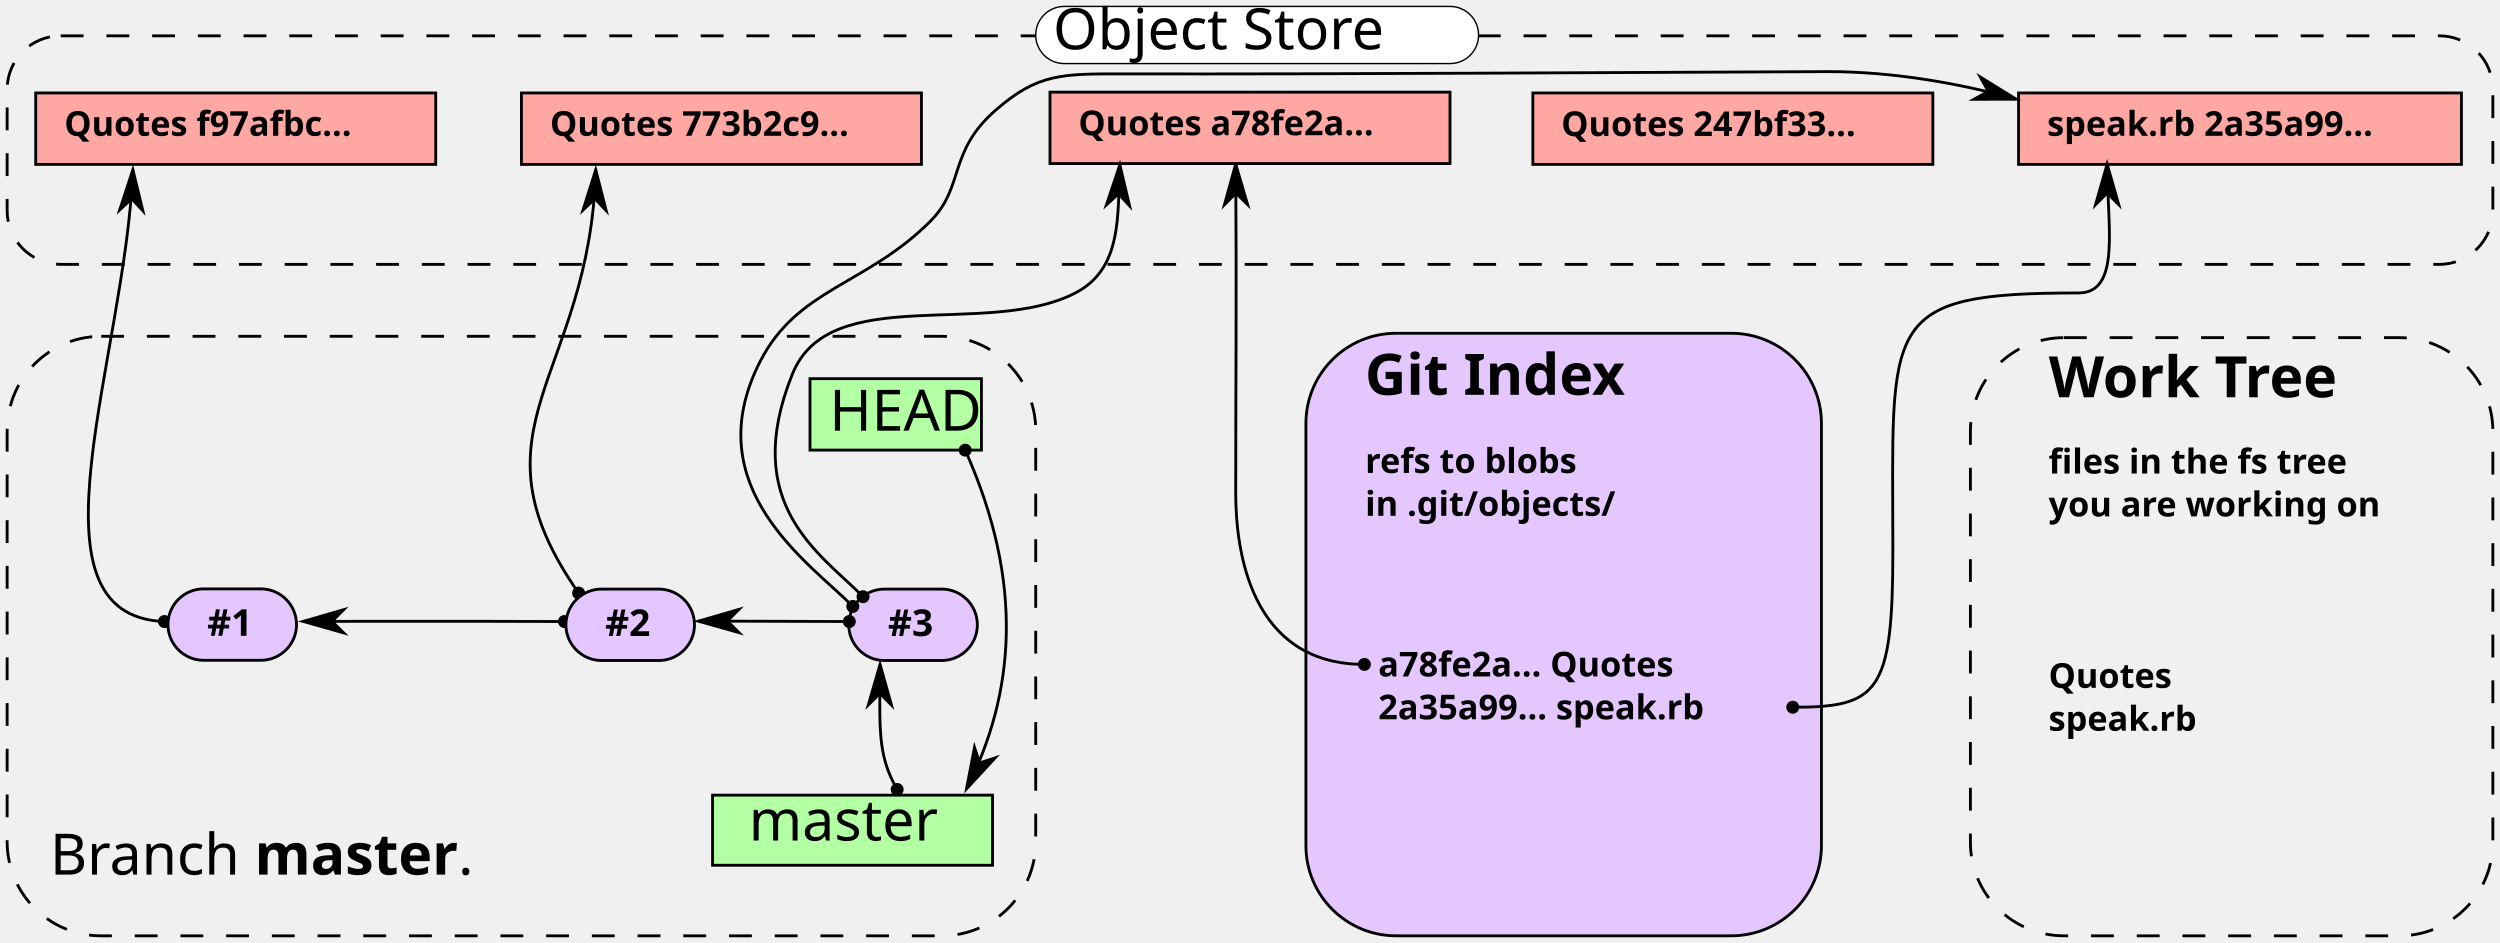
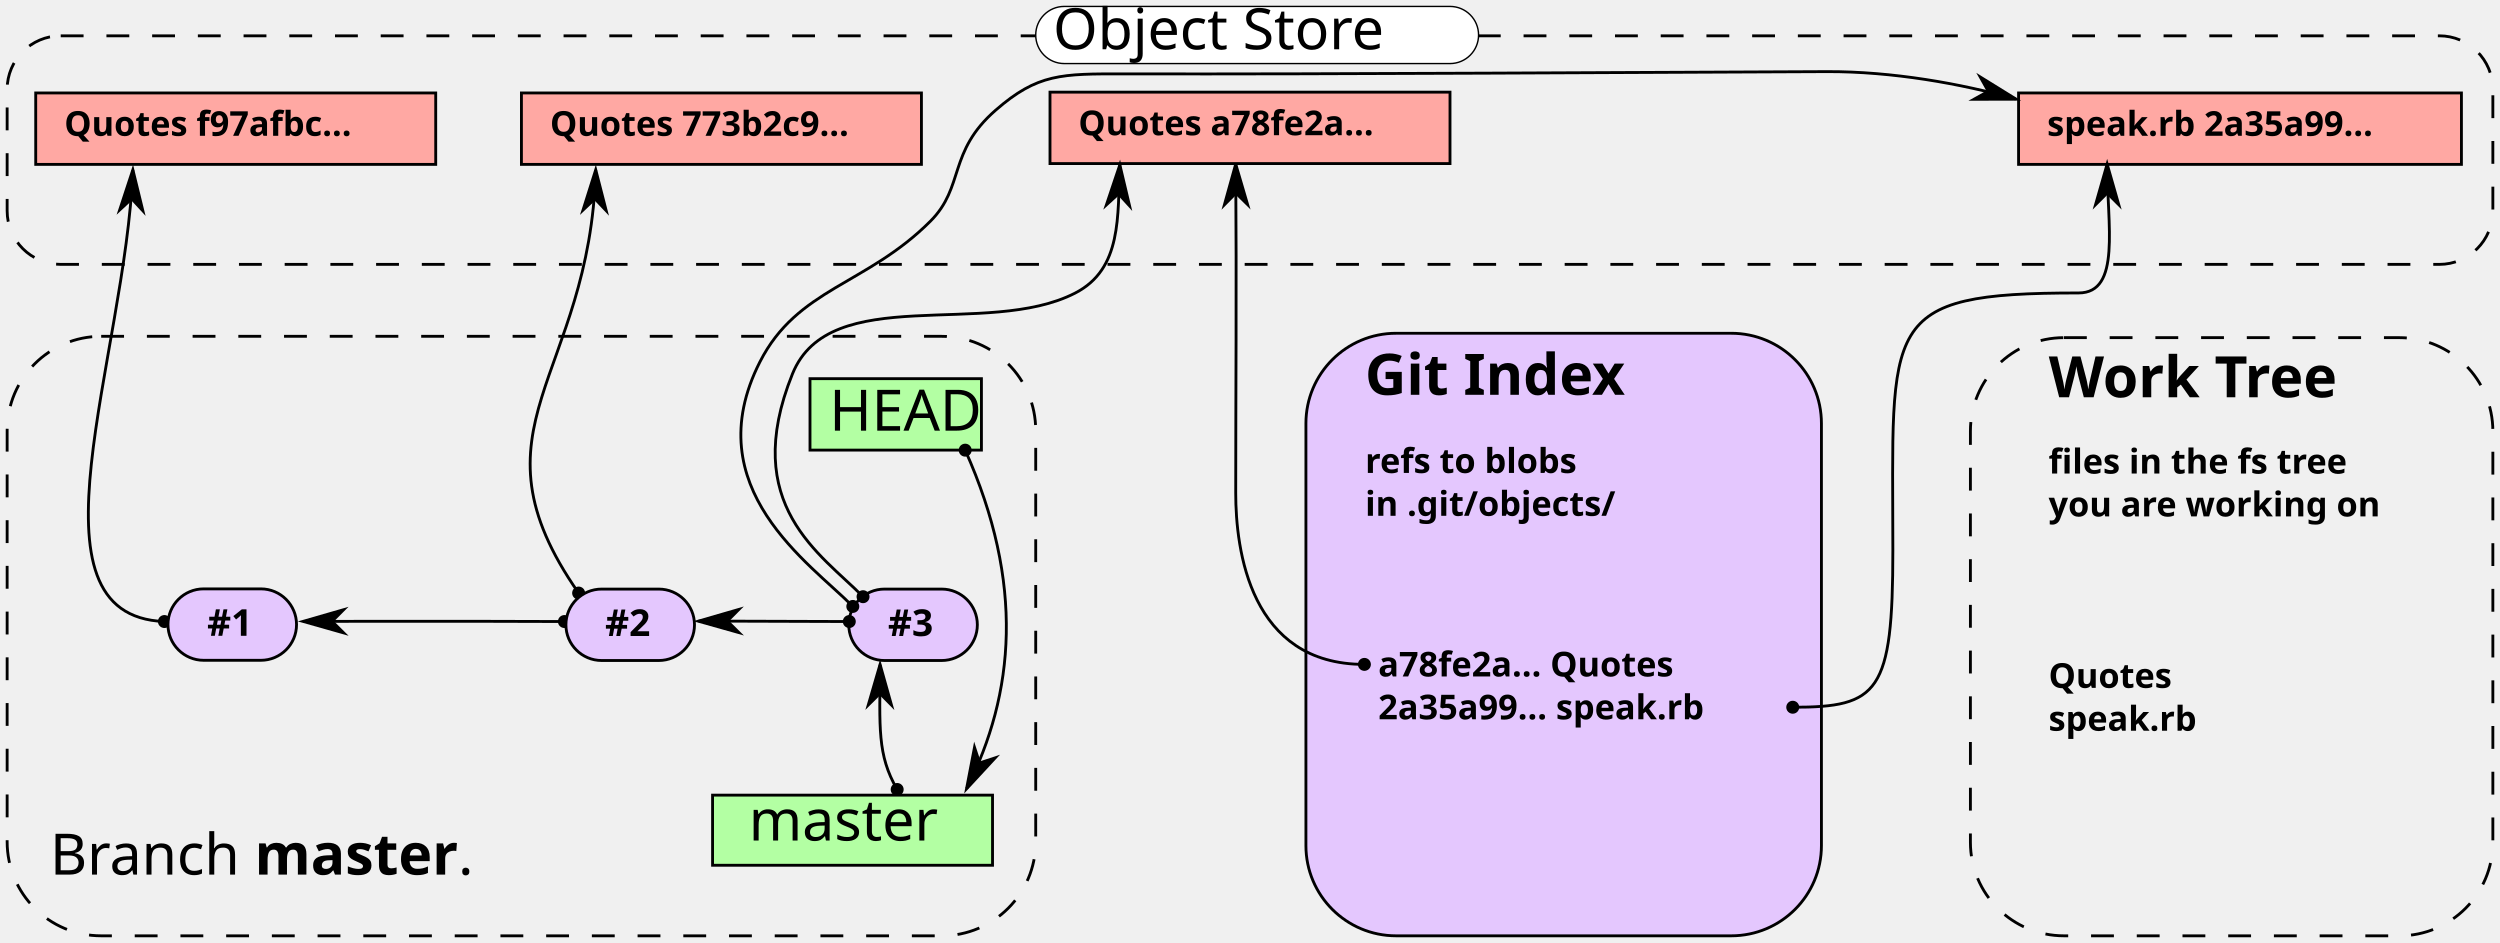
<svg xmlns="http://www.w3.org/2000/svg" xmlns:ns1="http://www.openswatchbook.org/uri/2009/osb" width="875" height="330.036" id="svg2" version="1.1">
  <defs id="defs4">
    <marker orient="auto" refY="0" refX="0" id="Arrow1Mend" style="overflow:visible">
      <path id="path3856" d="M 0,0 5,-5 -12.5,0 5,5 0,0 z" style="fill-rule:evenodd;stroke:#000000;stroke-width:1pt" transform="matrix(-0.4,0,0,-0.4,-4,0)" />
    </marker>
    <marker orient="auto" refY="0" refX="0" id="Arrow1Lstart" style="overflow:visible">
      <path id="path3847" d="M 0,0 5,-5 -12.5,0 5,5 0,0 z" style="fill-rule:evenodd;stroke:#000000;stroke-width:1pt" transform="matrix(0.8,0,0,0.8,10,0)" />
    </marker>
    <marker orient="auto" refY="0" refX="0" id="DotM" style="overflow:visible">
      <path id="path3911" d="m -2.5,-1 c 0,2.76 -2.24,5 -5,5 -2.76,0 -5,-2.24 -5,-5 0,-2.76 2.24,-5 5,-5 2.76,0 5,2.24 5,5 z" style="fill-rule:evenodd;stroke:#000000;stroke-width:1pt" transform="matrix(0.4,0,0,0.4,2.96,0.4)" />
    </marker>
    <marker orient="auto" refY="0" refX="0" id="Arrow1Lend" style="overflow:visible">
      <path id="path3850" d="M 0,0 5,-5 -12.5,0 5,5 0,0 z" style="fill-rule:evenodd;stroke:#000000;stroke-width:1pt" transform="matrix(-0.8,0,0,-0.8,-10,0)" />
    </marker>
    <linearGradient id="linearGradient5217" ns1:paint="solid">
      <stop style="stop-color:#000000;stop-opacity:1;" offset="0" id="stop5219" />
    </linearGradient>
    <linearGradient id="linearGradient3773">
      <stop style="stop-color:#000000;stop-opacity:1;" offset="0" id="stop3775" />
      <stop style="stop-color:#000000;stop-opacity:0;" offset="1" id="stop3777" />
    </linearGradient>
    <marker orient="auto" refY="0" refX="0" id="Arrow1Lstart-8" style="overflow:visible">
      <path id="path3847-6" d="M 0,0 5,-5 -12.5,0 5,5 0,0 z" style="fill-rule:evenodd;stroke:#000000;stroke-width:1pt" transform="matrix(0.8,0,0,0.8,10,0)" />
    </marker>
    <marker orient="auto" refY="0" refX="0" id="DotM-5" style="overflow:visible">
      <path id="path3911-3" d="m -2.5,-1 c 0,2.76 -2.24,5 -5,5 -2.76,0 -5,-2.24 -5,-5 0,-2.76 2.24,-5 5,-5 2.76,0 5,2.24 5,5 z" style="fill-rule:evenodd;stroke:#000000;stroke-width:1pt" transform="matrix(0.4,0,0,0.4,2.96,0.4)" />
    </marker>
    <filter id="filter5467" color-interpolation-filters="sRGB">
      <feFlood id="feFlood5469" flood-opacity="0.5" flood-color="rgb(0,0,0)" result="flood" />
      <feComposite id="feComposite5471" in2="SourceGraphic" in="flood" operator="in" result="composite1" />
      <feGaussianBlur id="feGaussianBlur5473" stdDeviation="2" result="blur" />
      <feOffset id="feOffset5475" dx="4" dy="4" result="offset" />
      <feComposite id="feComposite5477" in2="offset" in="SourceGraphic" operator="over" result="composite2" />
    </filter>
    <filter id="filter5479" color-interpolation-filters="sRGB">
      <feFlood id="feFlood5481" flood-opacity="0.5" flood-color="rgb(0,0,0)" result="flood" />
      <feComposite id="feComposite5483" in2="SourceGraphic" in="flood" operator="in" result="composite1" />
      <feGaussianBlur id="feGaussianBlur5485" stdDeviation="2" result="blur" />
      <feOffset id="feOffset5487" dx="4" dy="4" result="offset" />
      <feComposite id="feComposite5489" in2="offset" in="SourceGraphic" operator="over" result="composite2" />
    </filter>
    <filter id="filter5491" color-interpolation-filters="sRGB">
      <feFlood id="feFlood5493" flood-opacity="0.5" flood-color="rgb(0,0,0)" result="flood" />
      <feComposite id="feComposite5495" in2="SourceGraphic" in="flood" operator="in" result="composite1" />
      <feGaussianBlur id="feGaussianBlur5497" stdDeviation="2" result="blur" />
      <feOffset id="feOffset5499" dx="4" dy="4" result="offset" />
      <feComposite id="feComposite5501" in2="offset" in="SourceGraphic" operator="over" result="composite2" />
    </filter>
    <filter id="filter5503" color-interpolation-filters="sRGB">
      <feFlood id="feFlood5505" flood-opacity="0.5" flood-color="rgb(0,0,0)" result="flood" />
      <feComposite id="feComposite5507" in2="SourceGraphic" in="flood" operator="in" result="composite1" />
      <feGaussianBlur id="feGaussianBlur5509" stdDeviation="2" result="blur" />
      <feOffset id="feOffset5511" dx="4" dy="4" result="offset" />
      <feComposite id="feComposite5513" in2="offset" in="SourceGraphic" operator="over" result="composite2" />
    </filter>
    <marker orient="auto" refY="0" refX="0" id="DotM-5-4" style="overflow:visible">
      <path id="path3911-3-5" d="m -2.5,-1 c 0,2.76 -2.24,5 -5,5 -2.76,0 -5,-2.24 -5,-5 0,-2.76 2.24,-5 5,-5 2.76,0 5,2.24 5,5 z" style="fill-rule:evenodd;stroke:#000000;stroke-width:1pt" transform="matrix(0.4,0,0,0.4,2.96,0.4)" />
    </marker>
    <marker orient="auto" refY="0" refX="0" id="Arrow1Lend-8" style="overflow:visible">
      <path id="path3850-0" d="M 0,0 5,-5 -12.5,0 5,5 0,0 z" style="fill-rule:evenodd;stroke:#000000;stroke-width:1pt" transform="matrix(-0.8,0,0,-0.8,-10,0)" />
    </marker>
    <marker orient="auto" refY="0" refX="0" id="DotM-5-2" style="overflow:visible">
      <path id="path3911-3-54" d="m -2.5,-1 c 0,2.76 -2.24,5 -5,5 -2.76,0 -5,-2.24 -5,-5 0,-2.76 2.24,-5 5,-5 2.76,0 5,2.24 5,5 z" style="fill-rule:evenodd;stroke:#000000;stroke-width:1pt" transform="matrix(0.4,0,0,0.4,2.96,0.4)" />
    </marker>
    <marker orient="auto" refY="0" refX="0" id="Arrow1Lend-6" style="overflow:visible">
      <path id="path3850-7" d="M 0,0 5,-5 -12.5,0 5,5 0,0 z" style="fill-rule:evenodd;stroke:#000000;stroke-width:1pt" transform="matrix(-0.8,0,0,-0.8,-10,0)" />
    </marker>
    <marker orient="auto" refY="0" refX="0" id="DotM-5-9" style="overflow:visible">
      <path id="path3911-3-8" d="m -2.5,-1 c 0,2.76 -2.24,5 -5,5 -2.76,0 -5,-2.24 -5,-5 0,-2.76 2.24,-5 5,-5 2.76,0 5,2.24 5,5 z" style="fill-rule:evenodd;stroke:#000000;stroke-width:1pt" transform="matrix(0.4,0,0,0.4,2.96,0.4)" />
    </marker>
    <marker orient="auto" refY="0" refX="0" id="Arrow1Lend-87" style="overflow:visible">
      <path id="path3850-70" d="M 0,0 5,-5 -12.5,0 5,5 0,0 z" style="fill-rule:evenodd;stroke:#000000;stroke-width:1pt" transform="matrix(-0.8,0,0,-0.8,-10,0)" />
    </marker>
    <marker orient="auto" refY="0" refX="0" id="DotM-5-9-6" style="overflow:visible">
      <path id="path3911-3-8-4" d="m -2.5,-1 c 0,2.76 -2.24,5 -5,5 -2.76,0 -5,-2.24 -5,-5 0,-2.76 2.24,-5 5,-5 2.76,0 5,2.24 5,5 z" style="fill-rule:evenodd;stroke:#000000;stroke-width:1pt" transform="matrix(0.4,0,0,0.4,2.96,0.4)" />
    </marker>
    <marker orient="auto" refY="0" refX="0" id="Arrow1Lend-87-2" style="overflow:visible">
      <path id="path3850-70-3" d="M 0,0 5,-5 -12.5,0 5,5 0,0 z" style="fill-rule:evenodd;stroke:#000000;stroke-width:1pt" transform="matrix(-0.8,0,0,-0.8,-10,0)" />
    </marker>
    <marker orient="auto" refY="0" refX="0" id="DotM-5-9-6-1" style="overflow:visible">
      <path id="path3911-3-8-4-6" d="m -2.5,-1 c 0,2.76 -2.24,5 -5,5 -2.76,0 -5,-2.24 -5,-5 0,-2.76 2.24,-5 5,-5 2.76,0 5,2.24 5,5 z" style="fill-rule:evenodd;stroke:#000000;stroke-width:1pt" transform="matrix(0.4,0,0,0.4,2.96,0.4)" />
    </marker>
    <marker orient="auto" refY="0" refX="0" id="Arrow1Lend-87-2-7" style="overflow:visible">
      <path id="path3850-70-3-1" d="M 0,0 5,-5 -12.5,0 5,5 0,0 z" style="fill-rule:evenodd;stroke:#000000;stroke-width:1pt" transform="matrix(-0.8,0,0,-0.8,-10,0)" />
    </marker>
    <marker orient="auto" refY="0" refX="0" id="DotM-5-9-6-4" style="overflow:visible">
      <path id="path3911-3-8-4-0" d="m -2.5,-1 c 0,2.76 -2.24,5 -5,5 -2.76,0 -5,-2.24 -5,-5 0,-2.76 2.24,-5 5,-5 2.76,0 5,2.24 5,5 z" style="fill-rule:evenodd;stroke:#000000;stroke-width:1pt" transform="matrix(0.4,0,0,0.4,2.96,0.4)" />
    </marker>
    <marker orient="auto" refY="0" refX="0" id="Arrow1Lend-87-2-6" style="overflow:visible">
      <path id="path3850-70-3-0" d="M 0,0 5,-5 -12.5,0 5,5 0,0 z" style="fill-rule:evenodd;stroke:#000000;stroke-width:1pt" transform="matrix(-0.8,0,0,-0.8,-10,0)" />
    </marker>
    <marker orient="auto" refY="0" refX="0" id="DotM-5-9-6-6" style="overflow:visible">
      <path id="path3911-3-8-4-9" d="m -2.5,-1 c 0,2.76 -2.24,5 -5,5 -2.76,0 -5,-2.24 -5,-5 0,-2.76 2.24,-5 5,-5 2.76,0 5,2.24 5,5 z" style="fill-rule:evenodd;stroke:#000000;stroke-width:1pt" transform="matrix(0.4,0,0,0.4,2.96,0.4)" />
    </marker>
    <marker orient="auto" refY="0" refX="0" id="Arrow1Lend-87-2-8" style="overflow:visible">
      <path id="path3850-70-3-13" d="M 0,0 5,-5 -12.5,0 5,5 0,0 z" style="fill-rule:evenodd;stroke:#000000;stroke-width:1pt" transform="matrix(-0.8,0,0,-0.8,-10,0)" />
    </marker>
    <marker orient="auto" refY="0" refX="0" id="DotM-5-9-5" style="overflow:visible">
      <path id="path3911-3-8-1" d="m -2.5,-1 c 0,2.76 -2.24,5 -5,5 -2.76,0 -5,-2.24 -5,-5 0,-2.76 2.24,-5 5,-5 2.76,0 5,2.24 5,5 z" style="fill-rule:evenodd;stroke:#000000;stroke-width:1pt" transform="matrix(0.4,0,0,0.4,2.96,0.4)" />
    </marker>
    <marker orient="auto" refY="0" refX="0" id="Arrow1Lend-87-24" style="overflow:visible">
      <path id="path3850-70-5" d="M 0,0 5,-5 -12.5,0 5,5 0,0 z" style="fill-rule:evenodd;stroke:#000000;stroke-width:1pt" transform="matrix(-0.8,0,0,-0.8,-10,0)" />
    </marker>
    <marker orient="auto" refY="0" refX="0" id="DotM-5-9-5-1" style="overflow:visible">
      <path id="path3911-3-8-1-5" d="m -2.5,-1 c 0,2.76 -2.24,5 -5,5 -2.76,0 -5,-2.24 -5,-5 0,-2.76 2.24,-5 5,-5 2.76,0 5,2.24 5,5 z" style="fill-rule:evenodd;stroke:#000000;stroke-width:1pt" transform="matrix(0.4,0,0,0.4,2.96,0.4)" />
    </marker>
    <marker orient="auto" refY="0" refX="0" id="Arrow1Lend-87-24-8" style="overflow:visible">
      <path id="path3850-70-5-2" d="M 0,0 5,-5 -12.5,0 5,5 0,0 z" style="fill-rule:evenodd;stroke:#000000;stroke-width:1pt" transform="matrix(-0.8,0,0,-0.8,-10,0)" />
    </marker>
  </defs>
  <g id="layer1" transform="translate(-122.5,80.17351)">
    <text xml:space="preserve" style="font-size:22px;font-style:normal;font-variant:normal;font-weight:500;font-stretch:normal;line-height:125%;letter-spacing:0px;word-spacing:0px;fill:#000000;fill-opacity:1;stroke:none;font-family:TlwgTypewriter;-inkscape-font-specification:TlwgTypewriter Medium" x="65.16" y="368.079" id="text5223-2-5-2">
      <tspan id="tspan5225-1-6-0" x="65.16" y="368.079" />
    </text>
    <flowRoot xml:space="preserve" id="flowRoot5578" style="font-size:12px;font-style:normal;font-variant:normal;font-weight:500;font-stretch:normal;line-height:125%;letter-spacing:0px;word-spacing:0px;fill:#000000;fill-opacity:1;stroke:none;font-family:TlwgTypewriter;-inkscape-font-specification:TlwgTypewriter Medium">
      <flowRegion id="flowRegion5580">
        <rect id="rect5582" width="286.126" height="56.316" x="32.577" y="409.4" />
      </flowRegion>
      <flowPara id="flowPara5584" />
    </flowRoot>
    <path style="fill:none;stroke:#000000;stroke-width:1px;stroke-linecap:butt;stroke-linejoin:miter;stroke-opacity:1;marker-start:url(#DotM-5-9);marker-end:url(#Arrow1Lend-87)" d="m 320,137.362 c -38.304,-0.179 -91.323,-0.045 -91.323,-0.045" id="path7709" />
    <rect style="fill:#b3ffa3;fill-opacity:1;stroke:#000000;stroke-width:1;stroke-linejoin:miter;stroke-miterlimit:4;stroke-opacity:1;stroke-dasharray:none;stroke-dashoffset:0" id="rect8145-2" width="60" height="25" x="406" y="52.362" />
    <text xml:space="preserve" style="font-size:20px;font-style:normal;font-variant:normal;font-weight:500;font-stretch:normal;line-height:125%;letter-spacing:0px;word-spacing:0px;fill:#000000;fill-opacity:1;stroke:none;font-family:TlwgTypewriter;-inkscape-font-specification:TlwgTypewriter Medium" x="412.78" y="70.552" id="text8147-4">
      <tspan id="tspan8149-7" x="412.78" y="70.552">HEAD</tspan>
    </text>
    <path style="fill:none;stroke:#000000;stroke-width:1;stroke-linecap:butt;stroke-linejoin:miter;stroke-miterlimit:4;stroke-opacity:1;stroke-dasharray:none;marker-start:url(#DotM-5-9-6);marker-end:url(#Arrow1Lend-87-2)" d="m 460.333,77.421 c 20.859,46.617 17.28,85.221 0.505,118.397" id="path8175" />
    <path style="fill:none;stroke:#000000;stroke-width:1px;stroke-linecap:butt;stroke-linejoin:miter;stroke-opacity:1;marker-start:url(#DotM-5-9-6);marker-end:url(#Arrow1Lend-87-2)" d="m 436.493,196.114 c -7.023,-12.122 -6.072,-21.528 -5.968,-43.625" id="path8795" />
    <rect style="fill:#e4c7fe;fill-opacity:1;stroke:#000000;stroke-width:1;stroke-linejoin:miter;stroke-miterlimit:4;stroke-opacity:1;stroke-dasharray:none;stroke-dashoffset:0" id="rect9315" width="180.429" height="210.893" x="579.571" y="36.469" ry="31.56" />
    <text xml:space="preserve" style="font-size:20px;font-style:normal;font-variant:normal;font-weight:bold;font-stretch:normal;line-height:125%;letter-spacing:0px;word-spacing:0px;fill:#000000;fill-opacity:1;stroke:none;font-family:Latin Modern Mono Prop;-inkscape-font-specification:Latin Modern Mono Prop Bold" x="600.239" y="58.005" id="text9317">
      <tspan id="tspan9319" x="600.239" y="58.005" style="font-style:normal;font-variant:normal;font-weight:bold;font-stretch:normal;font-family:Tlwg Typist;-inkscape-font-specification:Tlwg Typist Bold">Git Index</tspan>
    </text>
    <text xml:space="preserve" style="font-size:12px;font-style:normal;font-variant:normal;font-weight:bold;font-stretch:normal;line-height:125%;letter-spacing:0px;word-spacing:0px;fill:#000000;fill-opacity:1;stroke:none;font-family:TlwgTypewriter;-inkscape-font-specification:TlwgTypewriter Bold" x="600.31" y="85.362" id="text9321">
      <tspan id="tspan9323" x="600.31" y="85.362">refs to blobs</tspan>
      <tspan x="600.31" y="100.362" id="tspan9325">in .git/objects/</tspan>
    </text>
    <g id="g10094" transform="translate(-2,21.99999)">
      <g id="g8261" transform="translate(-5,-1.484375e-6)">
        <rect style="fill:#ffa8a3;fill-opacity:1;stroke:#000000;stroke-width:1;stroke-linejoin:miter;stroke-miterlimit:4;stroke-opacity:1;stroke-dasharray:none;stroke-dashoffset:0" id="rect10088" width="140" height="25" x="312" y="-69.638" />
        <text xml:space="preserve" style="font-size:12px;font-style:normal;font-variant:normal;font-weight:bold;font-stretch:normal;line-height:125%;letter-spacing:0px;word-spacing:0px;fill:#000000;fill-opacity:1;stroke:none;font-family:TlwgTypewriter;-inkscape-font-specification:TlwgTypewriter Bold" x="322" y="-54.638" id="text10090">
          <tspan id="tspan10092" x="322" y="-54.638">Quotes 773b2c9...</tspan>
        </text>
      </g>
    </g>
    <g id="g10094-9" transform="translate(-258,18.00002)">
      <g id="g10126" transform="translate(38,2)">
        <rect style="fill:#ffa8a3;fill-opacity:1;stroke:#000000;stroke-width:1;stroke-linejoin:miter;stroke-miterlimit:4;stroke-opacity:1;stroke-dasharray:none;stroke-dashoffset:0" id="rect10088-3" width="140" height="25" x="355" y="-67.638" />
        <text xml:space="preserve" style="font-size:12px;font-style:normal;font-variant:normal;font-weight:bold;font-stretch:normal;line-height:125%;letter-spacing:0px;word-spacing:0px;fill:#000000;fill-opacity:1;stroke:none;font-family:TlwgTypewriter;-inkscape-font-specification:TlwgTypewriter Bold" x="365" y="-52.638" id="text10090-8">
          <tspan id="tspan10092-8" x="365" y="-52.638">Quotes f97afbc...</tspan>
        </text>
      </g>
    </g>
    <path style="fill:none;stroke:#000000;stroke-width:1px;stroke-linecap:butt;stroke-linejoin:miter;stroke-opacity:1;marker-start:url(#DotM-5-9-6);marker-end:url(#Arrow1Lend-87-2)" d="M 180,137.362 C 129.155,135.414 166.425,45.07 169,-20.638" id="path10171" />
    <path style="fill:none;stroke:#000000;stroke-width:1px;stroke-linecap:butt;stroke-linejoin:miter;stroke-opacity:1;marker-start:url(#DotM-5-9-6);marker-end:url(#Arrow1Lend-87-2)" d="m 325,127.362 c -40.472,-58.015 4,-75 6,-148" id="path10171-4" />
    <text xml:space="preserve" style="font-size:12px;font-style:normal;font-variant:normal;font-weight:bold;font-stretch:normal;line-height:125%;letter-spacing:0px;word-spacing:0px;fill:#000000;fill-opacity:1;stroke:none;font-family:TlwgTypewriter;-inkscape-font-specification:TlwgTypewriter Bold" x="597.857" y="145.643" id="text11239" transform="translate(7.024781,10.93362)">
      <tspan id="tspan11241" x="597.857" y="145.643">a78fe2a... Quotes</tspan>
      <tspan x="597.857" y="160.643" id="tspan8867">2a35a99... speak.rb</tspan>
    </text>
    <path style="fill:none;stroke:#000000;stroke-width:1px;stroke-linecap:butt;stroke-linejoin:miter;stroke-opacity:1;marker-start:url(#DotM-5-9-6);marker-end:url(#Arrow1Lend-87-2)" d="m 600,152.362 c -40,3e-5 -45,-40 -45,-60 0,-35 0.326,-69.626 0,-115" id="path10171-0" />
    <rect style="fill:none;stroke:#000000;stroke-width:1;stroke-linejoin:miter;stroke-miterlimit:4;stroke-opacity:1;stroke-dasharray:8, 8;stroke-dashoffset:0" id="rect11273" width="360" height="209.821" x="125" y="37.541" ry="32.913" />
    <text xml:space="preserve" style="font-size:20px;font-style:normal;font-variant:normal;font-weight:500;font-stretch:normal;line-height:125%;letter-spacing:0px;word-spacing:0px;fill:#000000;fill-opacity:1;stroke:none;font-family:TlwgTypewriter;-inkscape-font-specification:TlwgTypewriter Medium" x="140" y="225.934" id="text11275">
      <tspan id="tspan11277" x="140" y="225.934">Branch <tspan style="font-size:20px;font-weight:bold;-inkscape-font-specification:TlwgTypewriter Bold" id="tspan11281">master</tspan>.</tspan>
    </text>
    <rect style="fill:none;stroke:#000000;stroke-width:1;stroke-linejoin:miter;stroke-miterlimit:4;stroke-opacity:1;stroke-dasharray:8, 8;stroke-dashoffset:0" id="rect11283" width="870" height="80" x="125" y="-67.638" ry="18.75" />
    <rect style="fill:none;stroke:#000000;stroke-width:1;stroke-linejoin:miter;stroke-miterlimit:4;stroke-opacity:1;stroke-dasharray:8, 8;stroke-dashoffset:0" id="rect11273-6" width="182.857" height="209.357" x="812.143" y="38.005" ry="32.739" />
    <text xml:space="preserve" style="font-size:12px;font-style:normal;font-variant:normal;font-weight:bold;font-stretch:normal;line-height:125%;letter-spacing:0px;word-spacing:0px;fill:#000000;fill-opacity:1;stroke:none;font-family:Tlwg Typist;-inkscape-font-specification:Tlwg Typist Bold" x="839.571" y="58.862" id="text11307">
      <tspan id="tspan11309" x="839.571" y="58.862" style="font-size:20px;font-style:normal;font-variant:normal;font-weight:bold;font-stretch:normal;font-family:Tlwg Typist;-inkscape-font-specification:Tlwg Typist Bold">Work Tree</tspan>
    </text>
    <text xml:space="preserve" style="font-size:12px;font-style:normal;font-variant:normal;font-weight:bold;font-stretch:normal;line-height:125%;letter-spacing:0px;word-spacing:0px;fill:#000000;fill-opacity:1;stroke:none;font-family:TlwgTypewriter;-inkscape-font-specification:TlwgTypewriter Bold" x="839.5" y="85.576" id="text11311">
      <tspan id="tspan11313" x="839.5" y="85.576">files in the fs tree</tspan>
      <tspan x="839.5" y="100.576" id="tspan11315">you are working on</tspan>
      <tspan x="839.5" y="115.576" id="tspan11321" />
      <tspan x="839.5" y="130.576" id="tspan8259" />
      <tspan x="839.5" y="145.576" id="tspan11325" />
      <tspan x="839.5" y="160.576" id="tspan11331" style="font-weight:bold;fill:#000000;fill-opacity:1;stroke:none;-inkscape-font-specification:TlwgTypewriter Bold">Quotes</tspan>
      <tspan x="839.5" y="175.576" id="tspan11327">speak.rb</tspan>
    </text>
    <g id="g8201" transform="translate(1.28569,-26.42857)">
      <rect ry="12.5" transform="translate(112.2857,-113.7092)" y="266.071" x="67.714" height="25" width="45" id="rect8195" style="fill:#e4c7fe;fill-opacity:1;stroke:#000000;stroke-width:1;stroke-linejoin:miter;stroke-miterlimit:4;stroke-opacity:1;stroke-dasharray:none;stroke-dashoffset:0" />
      <text id="text8197" y="168.791" x="193.714" style="font-size:13px;font-style:normal;font-variant:normal;font-weight:bold;font-stretch:normal;line-height:125%;letter-spacing:0px;word-spacing:0px;fill:#000000;fill-opacity:1;stroke:none;font-family:TlwgTypewriter;-inkscape-font-specification:TlwgTypewriter Bold" xml:space="preserve">
        <tspan y="168.791" x="193.714" id="tspan8199">#1</tspan>
      </text>
    </g>
    <g id="g8201-4" transform="translate(140.5714,-26.35715)">
      <rect ry="12.5" transform="translate(112.2857,-113.7092)" y="266.071" x="67.714" height="25" width="45" id="rect8195-8" style="fill:#e4c7fe;fill-opacity:1;stroke:#000000;stroke-width:1;stroke-linejoin:miter;stroke-miterlimit:4;stroke-opacity:1;stroke-dasharray:none;stroke-dashoffset:0" />
      <text id="text8197-8" y="168.791" x="193.714" style="font-size:13px;font-style:normal;font-variant:normal;font-weight:bold;font-stretch:normal;line-height:125%;letter-spacing:0px;word-spacing:0px;fill:#000000;fill-opacity:1;stroke:none;font-family:TlwgTypewriter;-inkscape-font-specification:TlwgTypewriter Bold" xml:space="preserve">
        <tspan y="168.791" x="193.714" id="tspan8199-4">#2</tspan>
      </text>
    </g>
    <rect style="fill:#b3ffa3;fill-opacity:1;stroke:#000000;stroke-width:1;stroke-linejoin:miter;stroke-miterlimit:4;stroke-opacity:1;stroke-dasharray:none;stroke-dashoffset:0" id="rect8145-2-0" width="97.985" height="24.544" x="371.9" y="198.126" />
    <text xml:space="preserve" style="font-size:20px;font-style:normal;font-variant:normal;font-weight:500;font-stretch:normal;line-height:125%;letter-spacing:0px;word-spacing:0px;fill:#000000;fill-opacity:1;stroke:none;font-family:TlwgTypewriter;-inkscape-font-specification:TlwgTypewriter Medium" x="384.571" y="214.005" id="text8251">
      <tspan id="tspan8253" x="384.571" y="214.005">master</tspan>
    </text>
    <rect style="fill:#ffffff;fill-opacity:1;stroke:#000000;stroke-width:0.5;stroke-miterlimit:4;stroke-opacity:1;stroke-dasharray:none" id="rect8282" width="155" height="20" x="485" y="-77.924" ry="10" />
    <text xml:space="preserve" style="font-size:12px;font-style:normal;font-variant:normal;font-weight:500;font-stretch:normal;line-height:125%;letter-spacing:0px;word-spacing:0px;fill:#000000;fill-opacity:1;stroke:none;font-family:TlwgTypewriter;-inkscape-font-specification:TlwgTypewriter Medium" x="491.071" y="-62.923" id="text11285">
      <tspan id="tspan11287" x="491.071" y="-62.923" style="font-size:20px">Object Store</tspan>
    </text>
-     <g id="g10094-8" transform="translate(351.9286,22.07141)">
-       <g id="g8261-4" transform="translate(-5,-1.484375e-6)">
-         <rect style="fill:#ffa8a3;fill-opacity:1;stroke:#000000;stroke-width:1;stroke-linejoin:miter;stroke-miterlimit:4;stroke-opacity:1;stroke-dasharray:none;stroke-dashoffset:0" id="rect10088-4" width="140" height="25" x="312.071" y="-69.709" />
-         <text xml:space="preserve" style="font-size:12px;font-style:normal;font-variant:normal;font-weight:bold;font-stretch:normal;line-height:125%;letter-spacing:0px;word-spacing:0px;fill:#000000;fill-opacity:1;stroke:none;font-family:TlwgTypewriter;-inkscape-font-specification:TlwgTypewriter Bold" x="322" y="-54.638" id="text10090-7">
-           <tspan id="tspan10092-9" x="322" y="-54.638">Quotes 247bf33...</tspan>
-         </text>
-       </g>
-     </g>
    <g id="g10094-8-6" transform="translate(522,22.00001)">
      <g id="g8261-4-9" transform="translate(-5,-1.484375e-6)">
        <rect style="fill:#ffa8a3;fill-opacity:1;stroke:#000000;stroke-width:1;stroke-linejoin:miter;stroke-miterlimit:4;stroke-opacity:1;stroke-dasharray:none;stroke-dashoffset:0" id="rect10088-4-9" width="155" height="25" x="312" y="-69.638" />
        <text xml:space="preserve" style="font-size:12px;font-style:normal;font-variant:normal;font-weight:bold;font-stretch:normal;line-height:125%;letter-spacing:0px;word-spacing:0px;fill:#000000;fill-opacity:1;stroke:none;font-family:TlwgTypewriter;-inkscape-font-specification:TlwgTypewriter Bold" x="322" y="-54.638" id="text10090-7-1">
          <tspan id="tspan10092-9-0" x="322" y="-54.638">speak.rb 2a35a99...</tspan>
        </text>
      </g>
    </g>
    <path style="fill:none;stroke:#000000;stroke-width:1px;stroke-linecap:butt;stroke-linejoin:miter;stroke-opacity:1;marker-start:url(#DotM-5-9-6);marker-end:url(#Arrow1Lend-87-2)" d="m 750,167.362 c 30,0 35,-5 35,-55 0,-80 -5,-90 65,-90 15,0 10,-23.831 10,-45" id="path10171-0-4" />
    <g id="g10094-8-9" transform="translate(182.9286,21.7857)">
      <g id="g8261-4-7" transform="translate(-5,-1.484375e-6)">
        <rect style="fill:#ffa8a3;fill-opacity:1;stroke:#000000;stroke-width:1;stroke-linejoin:miter;stroke-miterlimit:4;stroke-opacity:1;stroke-dasharray:none;stroke-dashoffset:0" id="rect10088-4-97" width="140" height="25" x="312.071" y="-69.709" />
        <text xml:space="preserve" style="font-size:12px;font-style:normal;font-variant:normal;font-weight:bold;font-stretch:normal;line-height:125%;letter-spacing:0px;word-spacing:0px;fill:#000000;fill-opacity:1;stroke:none;font-family:TlwgTypewriter;-inkscape-font-specification:TlwgTypewriter Bold" x="322" y="-54.638" id="text10090-7-3">
          <tspan id="tspan10092-9-9" x="322" y="-54.638">Quotes a78fe2a...</tspan>
        </text>
      </g>
    </g>
    <g id="g8201-4-0" transform="translate(239.5714,-26.35715)">
      <rect ry="12.5" transform="translate(112.2857,-113.7092)" y="266.071" x="67.714" height="25" width="45" id="rect8195-8-3" style="fill:#e4c7fe;fill-opacity:1;stroke:#000000;stroke-width:1;stroke-linejoin:miter;stroke-miterlimit:4;stroke-opacity:1;stroke-dasharray:none;stroke-dashoffset:0" />
      <text id="text8197-8-4" y="168.791" x="193.714" style="font-size:13px;font-style:normal;font-variant:normal;font-weight:bold;font-stretch:normal;line-height:125%;letter-spacing:0px;word-spacing:0px;fill:#000000;fill-opacity:1;stroke:none;font-family:TlwgTypewriter;-inkscape-font-specification:TlwgTypewriter Bold" xml:space="preserve">
        <tspan y="168.791" x="193.714" id="tspan8199-4-5">#3</tspan>
      </text>
    </g>
    <path style="fill:none;stroke:#000000;stroke-width:1px;stroke-linecap:butt;stroke-linejoin:miter;stroke-opacity:1;marker-start:url(#DotM-5-9);marker-end:url(#Arrow1Lend-87)" d="m 419.714,137.362 c -38.304,-0.179 -52.694,-0.126 -52.694,-0.126" id="path7709-2" />
    <path style="fill:none;stroke:#000000;stroke-width:1px;stroke-linecap:butt;stroke-linejoin:miter;stroke-opacity:1;marker-start:url(#DotM-5-9-5);marker-end:url(#Arrow1Lend-87-24)" d="m 302.036,208.817 c -14.543,-14.838 -43.233,-31.966 -24.673,-77.957 13.017,-32.257 68.088,-12.387 98.961,-28.296 16.482,-8.493 14.802,-26.931 15.616,-44.765" id="path9724" transform="translate(122.5,-80.17351)" />
    <path style="fill:none;stroke:#000000;stroke-width:1px;stroke-linecap:butt;stroke-linejoin:miter;stroke-opacity:1;marker-start:url(#DotM-5-9-5);marker-end:url(#Arrow1Lend-87-24)" d="M 420.957,132.048 C 406.414,117.21 365.995,90.732 388.456,46.514 401.603,20.633 425.768,19.66 448.151,-2.765 c 12.044,-12.066 5.99,-24.177 22.851,-38.868 14.691,-12.801 23.016,-12.718 44.891,-12.676 76.02,0.146 180.956,-0.573 246.026,-0.797 22.876,-0.079 46.946,4.193 66.131,9.619" id="path9724-5" />
  </g>
</svg>
